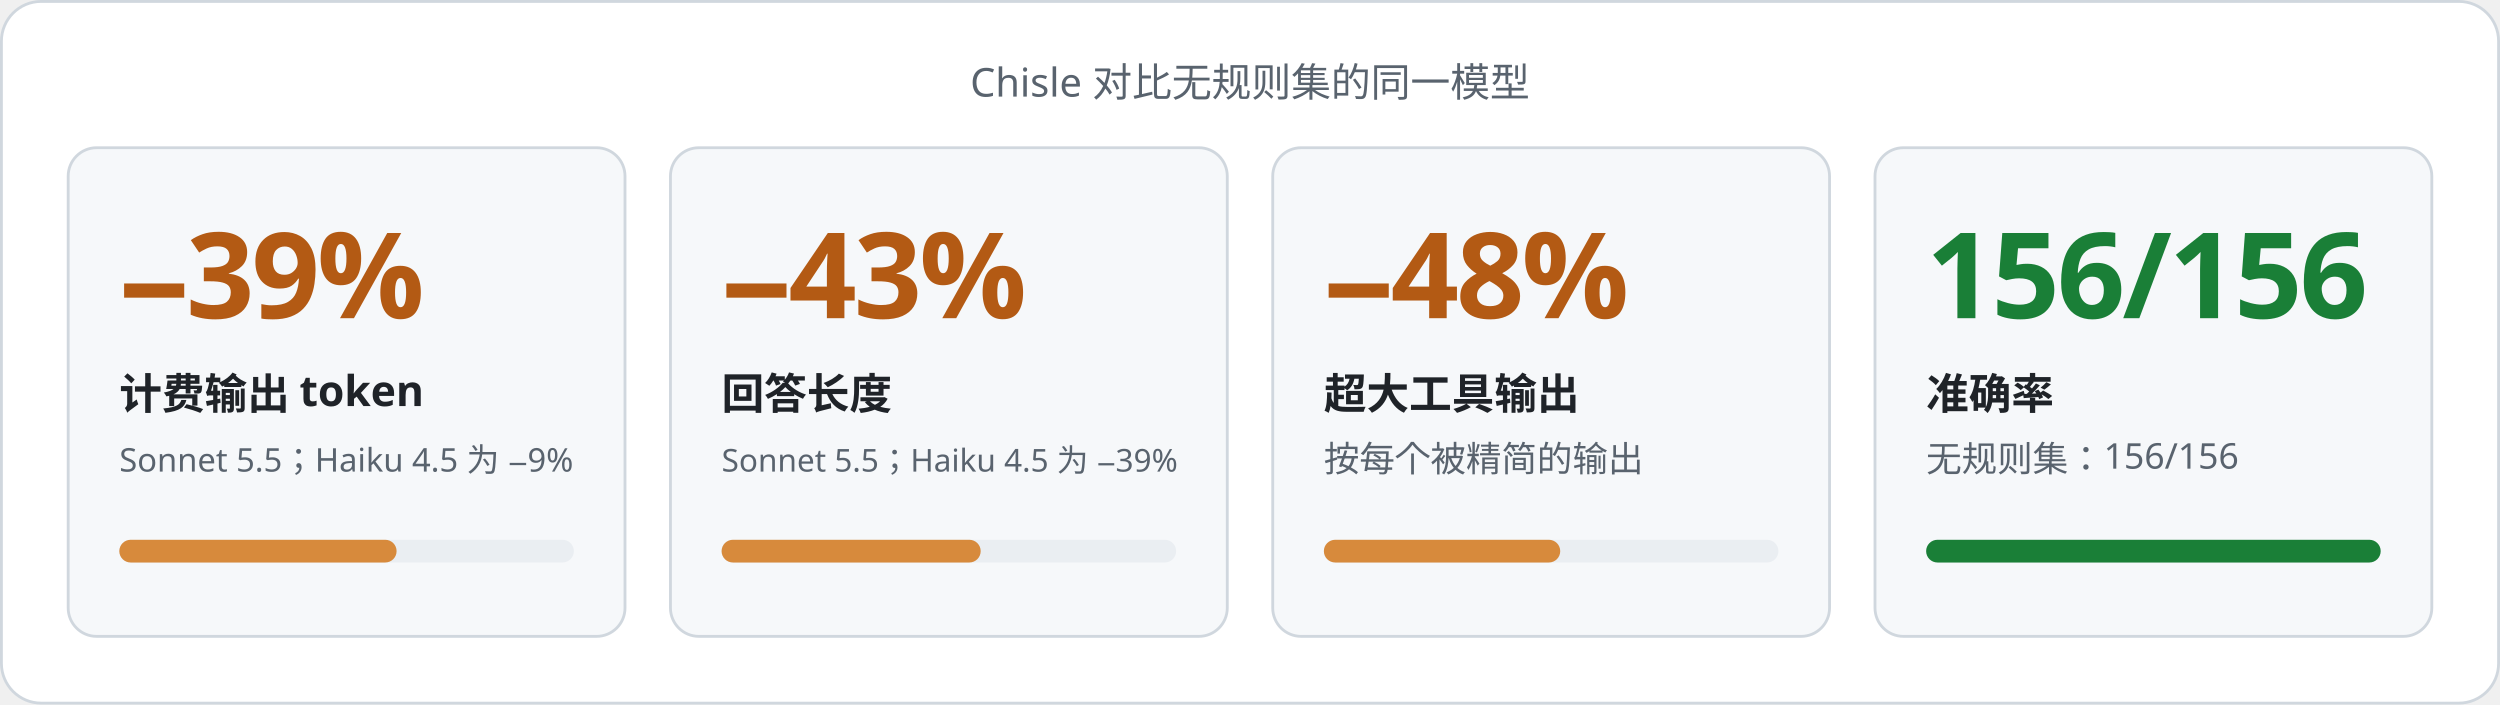
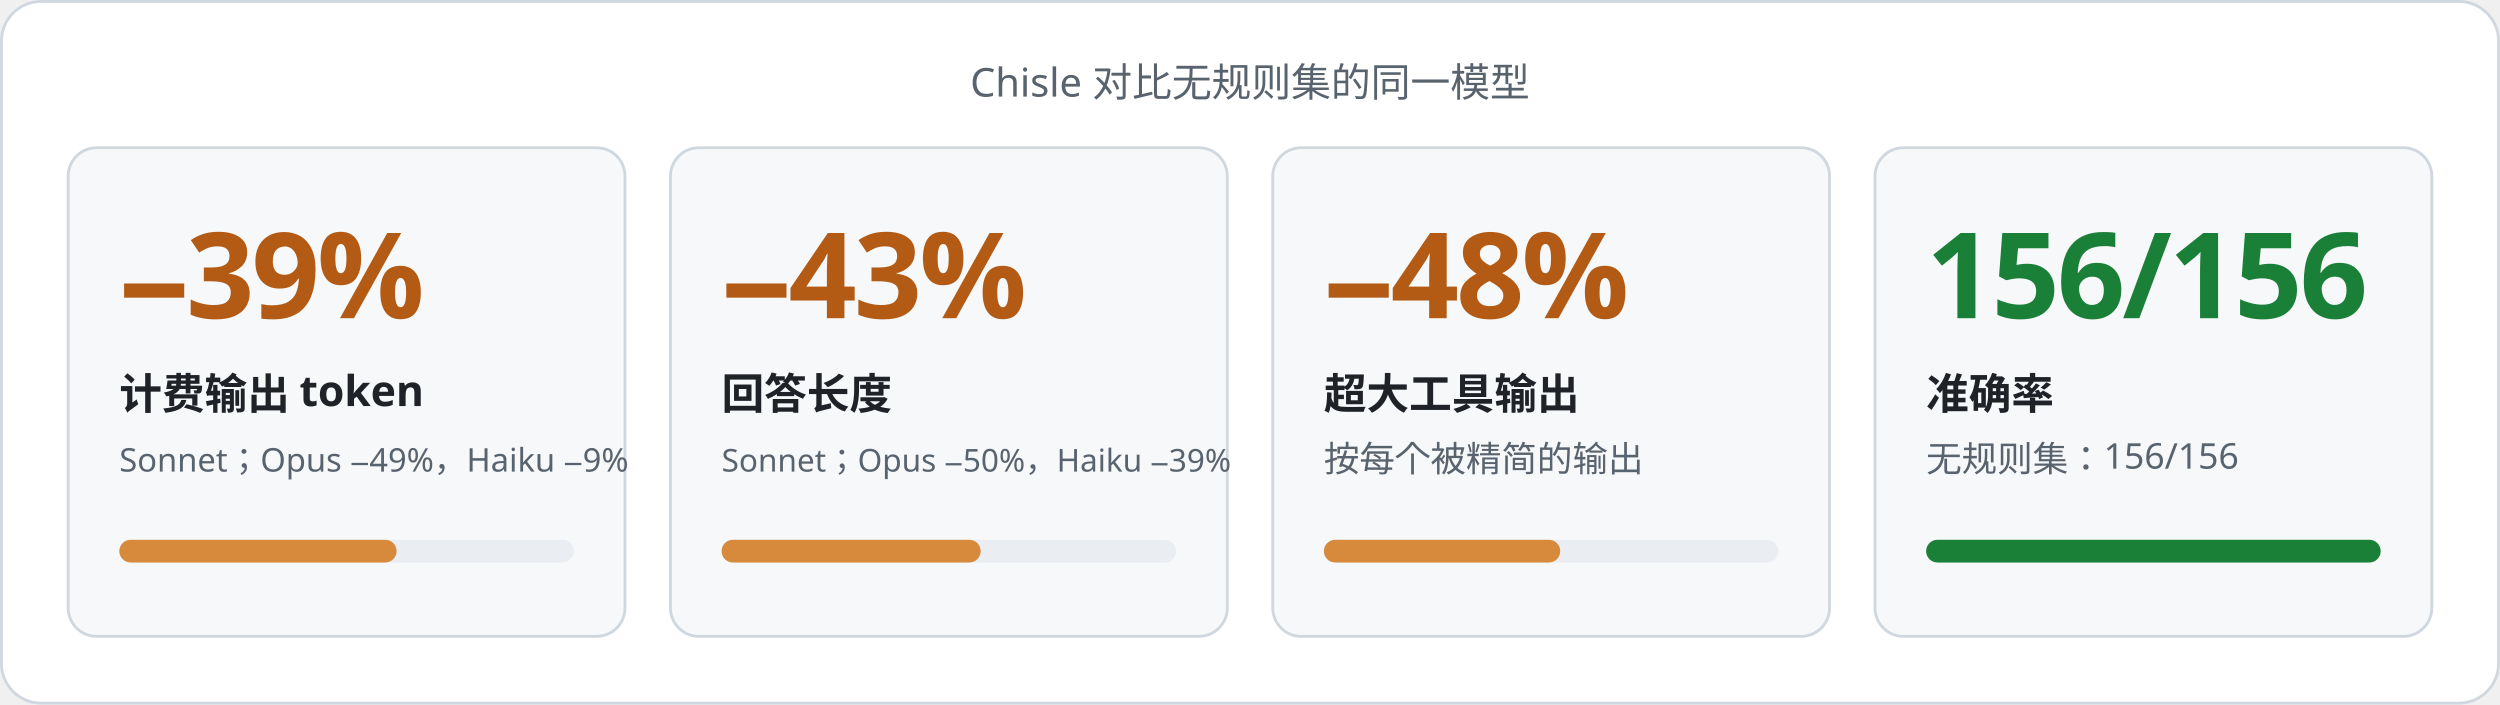
- <svg xmlns="http://www.w3.org/2000/svg" width="880" height="248" viewBox="0 0 880 248" font-family="-apple-system,BlinkMacSystemFont,'Segoe UI','Noto Sans',Helvetica,Arial,sans-serif" xml:space="preserve" role="img" aria-label="Chisle versus the same model with no ruleset, on Sonnet 5.5: 39% fewer billed output tokens (Haiku 4.5: 9%), answers 43% shorter (Haiku 4.5: 39%), oversized tool output 48% smaller, accuracy 156 of 156, the same as the bare model.">
+ <svg xmlns="http://www.w3.org/2000/svg" width="880" height="248" viewBox="0 0 880 248" font-family="-apple-system,BlinkMacSystemFont,'Segoe UI','Noto Sans',Helvetica,Arial,sans-serif" xml:space="preserve" role="img" aria-label="Chisle versus the same model with no ruleset, on Sonnet 5.5: 39% fewer billed output tokens (Opus 5.5: 49%, Haiku 4.5: 9%), answers 43% shorter (Opus 5.5: 50%, Haiku 4.5: 39%), oversized tool output 48% smaller, accuracy 156 of 156, the same as the bare model.">
  <rect x="0.5" y="0.5" width="879" height="247" rx="14" fill="#ffffff" stroke="#d0d7de" />
  <text x="440" y="34" font-size="14" fill="#59636e" text-anchor="middle">Chisle 对比无规则集的同一模型</text>
  <g>
    <animate attributeName="opacity" values="0;0;1" keyTimes="0;0.000;1" dur="0.6s" fill="freeze" />
    <animateTransform attributeName="transform" type="translate" values="0 10;0 10;0 0" keyTimes="0;0.000;1" dur="0.6s" fill="freeze" calcMode="spline" keySplines="0 0 1 1;0.2 0.7 0.2 1" />
    <rect x="24" y="52" width="196" height="172" rx="10" fill="#f6f8fa" stroke="#d0d7de" />
    <text x="42" y="112" font-size="42" font-weight="800" letter-spacing="-1" fill="#b35a14">−39%</text>
    <text x="42" y="144" font-size="15" font-weight="600" fill="#1f2328">计费输出 token</text>
-     <text x="42" y="166" font-size="11.5" fill="#59636e">Sonnet 5.5；Haiku 4.5 为 −9%</text>
+     <text x="42" y="166" font-size="11.5" fill="#59636e">Sonnet；Opus −49%，Haiku −9%</text>
    <rect x="42" y="190" width="160" height="8" rx="4" fill="#eaeef2" />
    <rect x="42" y="190" width="97.6" height="8" rx="4" fill="#d78a3c">
      <animate attributeName="width" values="160;160;97.6;97.6" keyTimes="0;0.2;0.5;1" dur="5s" repeatCount="indefinite" calcMode="spline" keySplines="0.4 0 0.2 1;0.4 0 0.2 1;0.4 0 0.2 1" />
    </rect>
  </g>
  <g>
    <animate attributeName="opacity" values="0;0;1" keyTimes="0;0.200;1" dur="0.75s" fill="freeze" />
    <animateTransform attributeName="transform" type="translate" values="0 10;0 10;0 0" keyTimes="0;0.200;1" dur="0.75s" fill="freeze" calcMode="spline" keySplines="0 0 1 1;0.2 0.7 0.2 1" />
    <rect x="236" y="52" width="196" height="172" rx="10" fill="#f6f8fa" stroke="#d0d7de" />
    <text x="254" y="112" font-size="42" font-weight="800" letter-spacing="-1" fill="#b35a14">−43%</text>
    <text x="254" y="144" font-size="15" font-weight="600" fill="#1f2328">回答长度</text>
-     <text x="254" y="166" font-size="11.1" fill="#59636e">Sonnet 5.5；Haiku 4.5 为 −39%</text>
+     <text x="254" y="166" font-size="11.1" fill="#59636e">Sonnet；Opus −50%，Haiku −39%</text>
    <rect x="254" y="190" width="160" height="8" rx="4" fill="#eaeef2" />
    <rect x="254" y="190" width="91.2" height="8" rx="4" fill="#d78a3c">
      <animate attributeName="width" values="160;160;91.2;91.2" keyTimes="0;0.2;0.5;1" dur="5s" repeatCount="indefinite" calcMode="spline" keySplines="0.4 0 0.2 1;0.4 0 0.2 1;0.4 0 0.2 1" />
    </rect>
  </g>
  <g>
    <animate attributeName="opacity" values="0;0;1" keyTimes="0;0.333;1" dur="0.9s" fill="freeze" />
    <animateTransform attributeName="transform" type="translate" values="0 10;0 10;0 0" keyTimes="0;0.333;1" dur="0.9s" fill="freeze" calcMode="spline" keySplines="0 0 1 1;0.2 0.7 0.2 1" />
    <rect x="448" y="52" width="196" height="172" rx="10" fill="#f6f8fa" stroke="#d0d7de" />
    <text x="466" y="112" font-size="42" font-weight="800" letter-spacing="-1" fill="#b35a14">−48%</text>
    <text x="466" y="144" font-size="15" font-weight="600" fill="#1f2328">超大工具输出</text>
    <text x="466" y="166" font-size="12.5" fill="#59636e">按每个被精简的输出</text>
    <rect x="466" y="190" width="160" height="8" rx="4" fill="#eaeef2" />
    <rect x="466" y="190" width="83.2" height="8" rx="4" fill="#d78a3c">
      <animate attributeName="width" values="160;160;83.2;83.2" keyTimes="0;0.2;0.5;1" dur="5s" repeatCount="indefinite" calcMode="spline" keySplines="0.4 0 0.2 1;0.4 0 0.2 1;0.4 0 0.2 1" />
    </rect>
  </g>
  <g>
    <animate attributeName="opacity" values="0;0;1" keyTimes="0;0.429;1" dur="1.05s" fill="freeze" />
    <animateTransform attributeName="transform" type="translate" values="0 10;0 10;0 0" keyTimes="0;0.429;1" dur="1.05s" fill="freeze" calcMode="spline" keySplines="0 0 1 1;0.2 0.7 0.2 1" />
    <rect x="660" y="52" width="196" height="172" rx="10" fill="#f6f8fa" stroke="#d0d7de" />
    <text x="678" y="112" font-size="42" font-weight="800" letter-spacing="-1" fill="#1a7f37">156/156</text>
    <text x="678" y="144" font-size="15" font-weight="600" fill="#1f2328">准确率</text>
    <text x="678" y="166" font-size="12.5" fill="#59636e">无规则集：156/156</text>
    <rect x="678" y="190" width="160" height="8" rx="4" fill="#eaeef2" />
    <rect x="678" y="190" width="160" height="8" rx="4" fill="#1a7f37" />
  </g>
</svg>
